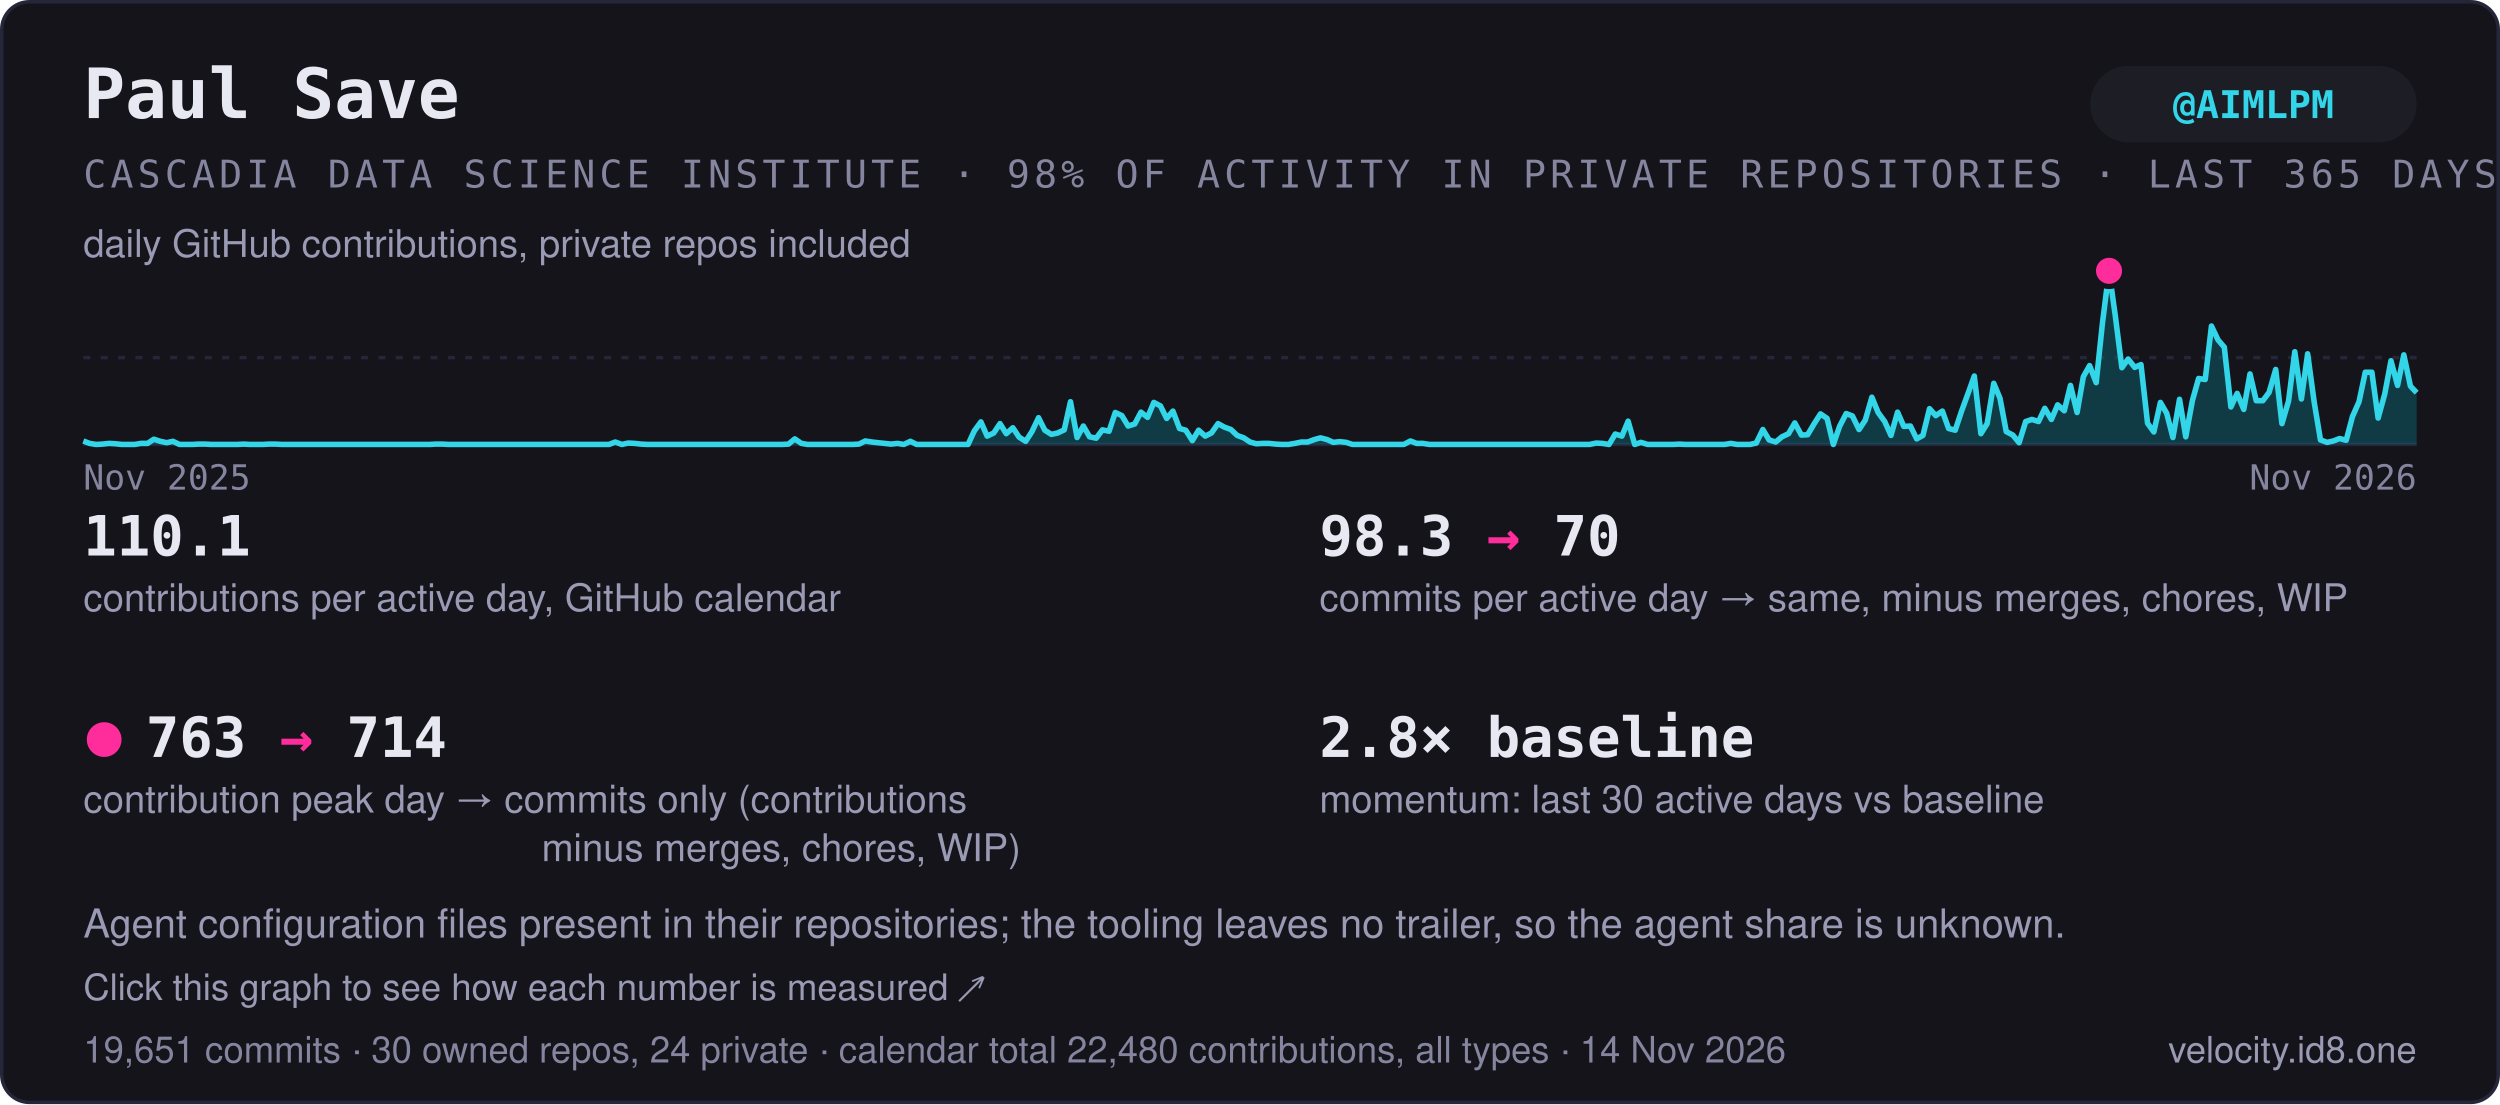
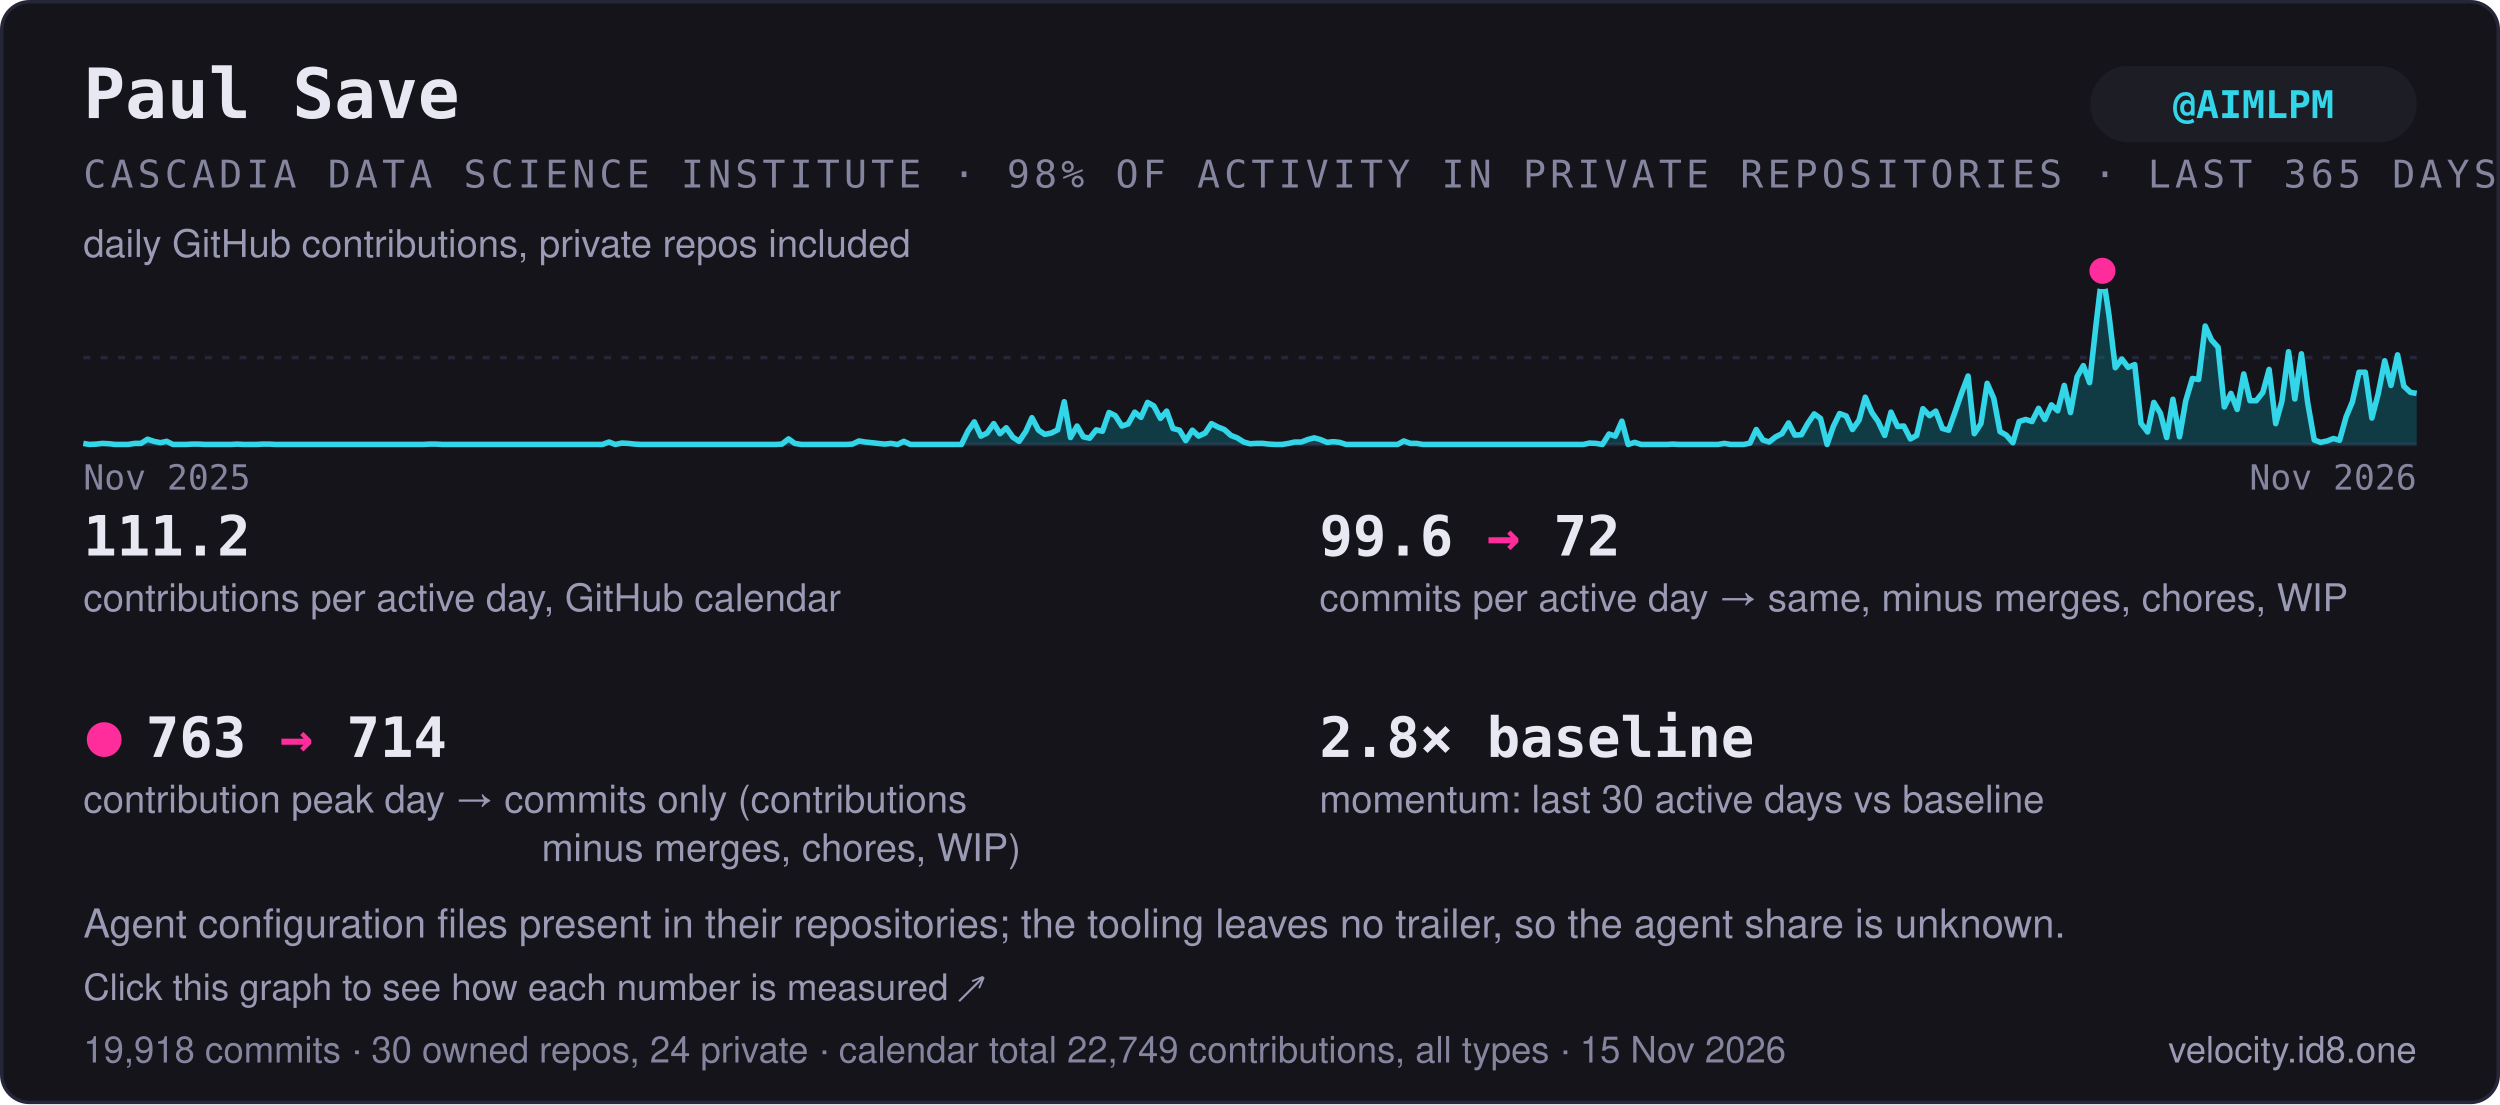
<svg xmlns="http://www.w3.org/2000/svg" width="720" height="318" viewBox="0 0 720 318" role="img" aria-label="Paul Save: Velocity Graph">
  <rect x="0.5" y="0.5" width="719" height="317" rx="8" fill="#14141A" stroke="#26263A" />
  <text x="24" y="34" font-family="Departure Mono, JetBrains Mono, ui-monospace, Menlo, monospace" font-size="20" font-weight="700" fill="#E8E8F2">Paul Save</text>
  <text x="24" y="54" font-family="Departure Mono, JetBrains Mono, ui-monospace, Menlo, monospace" font-size="11" letter-spacing="1.2" fill="#8585A0">CASCADIA DATA SCIENCE INSTITUTE · 98% OF ACTIVITY IN PRIVATE REPOSITORIES · LAST 365 DAYS</text>
  <rect x="602" y="19" width="94" height="22" rx="11" fill="#1D1D26" />
  <text x="649" y="34" text-anchor="middle" font-family="Departure Mono, JetBrains Mono, ui-monospace, Menlo, monospace" font-size="11" font-weight="600" fill="#33D6E8">@AIMLPM</text>
  <line x1="24" x2="696" y1="128" y2="128" stroke="#26263A" />
  <line x1="24" x2="696" y1="103.0" y2="103.0" stroke="#26263A" stroke-dasharray="2 3" />
-   <path d="M24.0,127.0 L25.8,127.7 L27.7,128.0 L29.5,127.9 L31.4,127.7 L33.2,127.8 L35.1,128.0 L36.9,128.0 L38.8,128.0 L40.6,127.7 L42.5,127.7 L44.3,126.5 L46.2,127.1 L48.0,127.5 L49.8,127.1 L51.7,128.0 L53.5,128.0 L55.4,128.0 L57.2,127.9 L59.1,127.9 L60.9,128.0 L62.8,128.0 L64.6,128.0 L66.5,128.0 L68.3,128.0 L70.2,127.9 L72.0,128.0 L73.8,128.0 L75.7,128.0 L77.5,127.9 L79.4,127.9 L81.2,128.0 L83.1,128.0 L84.9,128.0 L86.8,128.0 L88.6,128.0 L90.5,128.0 L92.3,128.0 L94.2,128.0 L96.0,128.0 L97.8,128.0 L99.7,128.0 L101.5,128.0 L103.4,128.0 L105.2,128.0 L107.1,128.0 L108.9,128.0 L110.8,128.0 L112.6,128.0 L114.5,128.0 L116.3,128.0 L118.2,128.0 L120.0,128.0 L121.8,128.0 L123.7,128.0 L125.5,127.9 L127.4,127.9 L129.2,128.0 L131.1,128.0 L132.9,128.0 L134.8,128.0 L136.6,128.0 L138.5,128.0 L140.3,128.0 L142.2,128.0 L144.0,128.0 L145.8,128.0 L147.7,128.0 L149.5,128.0 L151.4,128.0 L153.2,128.0 L155.1,128.0 L156.9,128.0 L158.8,128.0 L160.6,128.0 L162.5,128.0 L164.3,128.0 L166.2,128.0 L168.0,128.0 L169.8,128.0 L171.7,128.0 L173.5,128.0 L175.4,128.0 L177.2,127.3 L179.1,128.0 L180.9,127.6 L182.8,127.7 L184.6,127.9 L186.5,128.0 L188.3,128.0 L190.2,128.0 L192.0,128.0 L193.8,128.0 L195.7,128.0 L197.5,128.0 L199.4,128.0 L201.2,128.0 L203.1,128.0 L204.9,128.0 L206.8,128.0 L208.6,128.0 L210.5,128.0 L212.3,128.0 L214.2,128.0 L216.0,128.0 L217.8,128.0 L219.7,128.0 L221.5,128.0 L223.4,128.0 L225.2,128.0 L227.1,127.9 L228.9,126.4 L230.8,127.7 L232.6,128.0 L234.5,128.0 L236.3,128.0 L238.2,128.0 L240.0,128.0 L241.8,128.0 L243.7,128.0 L245.5,128.0 L247.4,127.9 L249.2,127.0 L251.1,127.3 L252.9,127.5 L254.8,127.7 L256.6,127.9 L258.5,127.7 L260.3,128.0 L262.2,127.1 L264.0,128.0 L265.8,128.0 L267.7,128.0 L269.5,128.0 L271.4,128.0 L273.2,128.0 L275.1,128.0 L276.9,128.0 L278.8,128.0 L280.6,124.1 L282.5,121.5 L284.3,125.6 L286.2,124.7 L288.0,122.0 L289.8,124.9 L291.7,123.2 L293.5,125.9 L295.4,127.1 L297.2,124.3 L299.1,120.3 L300.9,123.9 L302.8,125.1 L304.6,124.7 L306.5,123.8 L308.3,115.7 L310.2,126.0 L312.0,122.7 L313.8,125.8 L315.7,126.2 L317.5,123.8 L319.4,124.2 L321.2,118.8 L323.1,119.7 L324.9,122.7 L326.8,122.1 L328.6,118.7 L330.5,120.2 L332.3,115.9 L334.2,116.9 L336.0,120.5 L337.8,118.4 L339.7,123.4 L341.5,123.9 L343.4,126.9 L345.2,123.9 L347.1,125.6 L348.9,124.7 L350.8,122.0 L352.6,123.0 L354.5,123.7 L356.3,125.4 L358.2,126.1 L360.0,127.3 L361.8,127.8 L363.7,127.7 L365.5,127.7 L367.4,127.9 L369.2,128.0 L371.1,128.0 L372.9,127.7 L374.8,127.3 L376.6,127.3 L378.5,126.6 L380.3,126.1 L382.2,126.6 L384.0,127.4 L385.8,127.2 L387.7,127.4 L389.5,128.0 L391.4,128.0 L393.2,128.0 L395.1,128.0 L396.9,128.0 L398.8,128.0 L400.6,128.0 L402.5,128.0 L404.3,128.0 L406.2,127.0 L408.0,127.7 L409.8,127.7 L411.7,128.0 L413.5,128.0 L415.4,128.0 L417.2,128.0 L419.1,128.0 L420.9,128.0 L422.8,128.0 L424.6,128.0 L426.5,128.0 L428.3,128.0 L430.2,128.0 L432.0,128.0 L433.8,128.0 L435.7,128.0 L437.5,128.0 L439.4,128.0 L441.2,128.0 L443.1,128.0 L444.9,128.0 L446.8,128.0 L448.6,128.0 L450.5,128.0 L452.3,128.0 L454.2,128.0 L456.0,128.0 L457.8,128.0 L459.7,127.6 L461.5,127.7 L463.4,128.0 L465.2,125.0 L467.1,125.6 L468.9,121.3 L470.8,128.0 L472.6,127.4 L474.5,128.0 L476.3,128.0 L478.2,128.0 L480.0,128.0 L481.8,128.0 L483.7,127.9 L485.5,128.0 L487.4,128.0 L489.2,128.0 L491.1,128.0 L492.9,128.0 L494.8,128.0 L496.6,128.0 L498.5,127.7 L500.3,128.0 L502.2,128.0 L504.0,128.0 L505.8,127.6 L507.7,123.7 L509.5,126.7 L511.4,127.3 L513.2,125.8 L515.1,124.9 L516.9,121.8 L518.8,125.3 L520.6,125.2 L522.5,122.0 L524.3,119.2 L526.2,120.5 L528.0,128.0 L529.8,122.8 L531.7,119.1 L533.5,119.8 L535.4,123.7 L537.2,121.0 L539.1,114.4 L540.9,118.8 L542.8,121.4 L544.6,125.4 L546.5,118.7 L548.3,122.8 L550.2,122.7 L552.0,126.4 L553.8,125.4 L555.7,117.7 L557.5,119.7 L559.4,118.4 L561.2,123.4 L563.1,123.9 L564.9,118.5 L566.8,113.3 L568.6,108.3 L570.5,124.9 L572.3,122.0 L574.2,110.4 L576.0,114.7 L577.8,124.3 L579.7,125.3 L581.5,127.5 L583.4,121.4 L585.2,120.8 L587.1,121.4 L588.9,117.6 L590.8,120.8 L592.6,116.6 L594.5,118.3 L596.3,111.0 L598.2,118.8 L600.0,108.5 L601.8,105.3 L603.7,110.2 L605.5,93.1 L607.4,78.0 L609.2,90.9 L611.1,105.9 L612.9,103.4 L614.8,105.8 L616.6,105.0 L618.5,121.9 L620.3,124.4 L622.2,115.9 L624.0,119.0 L625.8,126.0 L627.7,115.0 L629.5,125.8 L631.4,115.4 L633.2,109.0 L635.1,109.3 L636.9,93.9 L638.8,97.9 L640.6,100.0 L642.5,117.2 L644.3,113.3 L646.2,117.9 L648.0,107.7 L649.8,115.4 L651.7,115.4 L653.5,113.0 L655.4,106.4 L657.2,122.0 L659.1,115.5 L660.9,101.3 L662.8,114.9 L664.6,101.9 L666.5,115.9 L668.3,126.7 L670.2,127.4 L672.0,127.0 L673.8,126.3 L675.7,126.8 L677.5,120.0 L679.4,115.7 L681.2,107.2 L683.1,107.2 L684.9,120.4 L686.8,113.5 L688.6,103.9 L690.5,111.0 L692.3,102.2 L694.2,111.2 L696.0,113.1 L696.0,128 L24,128 Z" fill="#0F6B78" fill-opacity="0.45" />
-   <path d="M24.0,127.0 L25.8,127.7 L27.7,128.0 L29.5,127.9 L31.4,127.7 L33.2,127.8 L35.1,128.0 L36.9,128.0 L38.8,128.0 L40.6,127.7 L42.5,127.7 L44.3,126.5 L46.2,127.1 L48.0,127.5 L49.8,127.1 L51.7,128.0 L53.5,128.0 L55.4,128.0 L57.2,127.9 L59.1,127.9 L60.9,128.0 L62.8,128.0 L64.6,128.0 L66.5,128.0 L68.3,128.0 L70.2,127.9 L72.0,128.0 L73.8,128.0 L75.7,128.0 L77.5,127.9 L79.4,127.9 L81.2,128.0 L83.1,128.0 L84.9,128.0 L86.8,128.0 L88.6,128.0 L90.5,128.0 L92.3,128.0 L94.2,128.0 L96.0,128.0 L97.8,128.0 L99.7,128.0 L101.5,128.0 L103.4,128.0 L105.2,128.0 L107.1,128.0 L108.9,128.0 L110.8,128.0 L112.6,128.0 L114.5,128.0 L116.3,128.0 L118.2,128.0 L120.0,128.0 L121.8,128.0 L123.7,128.0 L125.5,127.9 L127.4,127.9 L129.2,128.0 L131.1,128.0 L132.9,128.0 L134.8,128.0 L136.6,128.0 L138.5,128.0 L140.3,128.0 L142.2,128.0 L144.0,128.0 L145.8,128.0 L147.7,128.0 L149.5,128.0 L151.4,128.0 L153.2,128.0 L155.1,128.0 L156.9,128.0 L158.8,128.0 L160.6,128.0 L162.5,128.0 L164.3,128.0 L166.2,128.0 L168.0,128.0 L169.8,128.0 L171.7,128.0 L173.5,128.0 L175.4,128.0 L177.2,127.3 L179.1,128.0 L180.9,127.6 L182.8,127.7 L184.6,127.9 L186.5,128.0 L188.3,128.0 L190.2,128.0 L192.0,128.0 L193.8,128.0 L195.7,128.0 L197.5,128.0 L199.4,128.0 L201.2,128.0 L203.1,128.0 L204.9,128.0 L206.8,128.0 L208.6,128.0 L210.5,128.0 L212.3,128.0 L214.2,128.0 L216.0,128.0 L217.8,128.0 L219.7,128.0 L221.5,128.0 L223.4,128.0 L225.2,128.0 L227.1,127.9 L228.9,126.4 L230.8,127.7 L232.6,128.0 L234.5,128.0 L236.3,128.0 L238.2,128.0 L240.0,128.0 L241.8,128.0 L243.7,128.0 L245.5,128.0 L247.4,127.9 L249.2,127.0 L251.1,127.3 L252.9,127.5 L254.8,127.7 L256.6,127.9 L258.5,127.7 L260.3,128.0 L262.2,127.1 L264.0,128.0 L265.8,128.0 L267.7,128.0 L269.5,128.0 L271.4,128.0 L273.2,128.0 L275.1,128.0 L276.9,128.0 L278.8,128.0 L280.6,124.1 L282.5,121.5 L284.3,125.6 L286.2,124.7 L288.0,122.0 L289.8,124.9 L291.7,123.2 L293.5,125.9 L295.4,127.1 L297.2,124.3 L299.1,120.3 L300.9,123.9 L302.8,125.1 L304.6,124.7 L306.5,123.8 L308.3,115.7 L310.2,126.0 L312.0,122.7 L313.8,125.8 L315.7,126.2 L317.5,123.8 L319.4,124.2 L321.2,118.8 L323.1,119.7 L324.9,122.7 L326.8,122.1 L328.6,118.7 L330.5,120.2 L332.3,115.9 L334.2,116.9 L336.0,120.5 L337.8,118.4 L339.7,123.4 L341.5,123.9 L343.4,126.9 L345.2,123.9 L347.1,125.6 L348.9,124.7 L350.8,122.0 L352.6,123.0 L354.5,123.7 L356.3,125.4 L358.2,126.1 L360.0,127.3 L361.8,127.8 L363.7,127.7 L365.5,127.7 L367.4,127.9 L369.2,128.0 L371.1,128.0 L372.9,127.7 L374.8,127.3 L376.6,127.3 L378.5,126.6 L380.3,126.1 L382.2,126.6 L384.0,127.4 L385.8,127.2 L387.7,127.4 L389.5,128.0 L391.4,128.0 L393.2,128.0 L395.1,128.0 L396.9,128.0 L398.8,128.0 L400.6,128.0 L402.5,128.0 L404.3,128.0 L406.2,127.0 L408.0,127.7 L409.8,127.7 L411.7,128.0 L413.5,128.0 L415.4,128.0 L417.2,128.0 L419.1,128.0 L420.9,128.0 L422.8,128.0 L424.6,128.0 L426.5,128.0 L428.3,128.0 L430.2,128.0 L432.0,128.0 L433.8,128.0 L435.7,128.0 L437.5,128.0 L439.4,128.0 L441.2,128.0 L443.1,128.0 L444.9,128.0 L446.8,128.0 L448.6,128.0 L450.5,128.0 L452.3,128.0 L454.2,128.0 L456.0,128.0 L457.8,128.0 L459.7,127.6 L461.5,127.7 L463.4,128.0 L465.2,125.0 L467.1,125.6 L468.9,121.3 L470.8,128.0 L472.6,127.4 L474.5,128.0 L476.3,128.0 L478.2,128.0 L480.0,128.0 L481.8,128.0 L483.7,127.9 L485.5,128.0 L487.4,128.0 L489.2,128.0 L491.1,128.0 L492.9,128.0 L494.8,128.0 L496.6,128.0 L498.5,127.7 L500.3,128.0 L502.2,128.0 L504.0,128.0 L505.8,127.6 L507.7,123.7 L509.5,126.7 L511.4,127.3 L513.2,125.8 L515.1,124.9 L516.9,121.8 L518.8,125.3 L520.6,125.2 L522.5,122.0 L524.3,119.2 L526.2,120.5 L528.0,128.0 L529.8,122.8 L531.7,119.1 L533.5,119.8 L535.4,123.7 L537.2,121.0 L539.1,114.4 L540.9,118.8 L542.8,121.4 L544.6,125.4 L546.5,118.7 L548.3,122.8 L550.2,122.7 L552.0,126.4 L553.8,125.4 L555.7,117.7 L557.5,119.7 L559.4,118.4 L561.2,123.4 L563.1,123.9 L564.9,118.5 L566.8,113.3 L568.6,108.3 L570.5,124.9 L572.3,122.0 L574.2,110.4 L576.0,114.7 L577.8,124.3 L579.7,125.3 L581.5,127.5 L583.4,121.4 L585.2,120.8 L587.1,121.4 L588.9,117.6 L590.8,120.8 L592.6,116.6 L594.5,118.3 L596.3,111.0 L598.2,118.8 L600.0,108.5 L601.8,105.3 L603.7,110.2 L605.5,93.1 L607.4,78.0 L609.2,90.9 L611.1,105.9 L612.9,103.4 L614.8,105.8 L616.6,105.0 L618.5,121.9 L620.3,124.4 L622.2,115.9 L624.0,119.0 L625.8,126.0 L627.7,115.0 L629.5,125.8 L631.4,115.4 L633.2,109.0 L635.1,109.3 L636.9,93.9 L638.8,97.9 L640.6,100.0 L642.5,117.2 L644.3,113.3 L646.2,117.9 L648.0,107.7 L649.8,115.4 L651.7,115.4 L653.5,113.0 L655.4,106.4 L657.2,122.0 L659.1,115.5 L660.9,101.3 L662.8,114.9 L664.6,101.9 L666.5,115.9 L668.3,126.7 L670.2,127.4 L672.0,127.0 L673.8,126.3 L675.7,126.8 L677.5,120.0 L679.4,115.7 L681.2,107.2 L683.1,107.2 L684.9,120.4 L686.8,113.5 L688.6,103.9 L690.5,111.0 L692.3,102.2 L694.2,111.2 L696.0,113.1" fill="none" stroke="#33D6E8" stroke-width="1.6" stroke-linejoin="round" />
-   <circle cx="607.4" cy="78.0" r="4.5" fill="#FF2D9C" stroke="#14141A" stroke-width="1.5" />
+   <path d="M24.0,127.7 L25.8,128.0 L27.7,127.9 L29.5,127.7 L31.4,127.8 L33.2,128.0 L35.1,128.0 L36.9,128.0 L38.8,127.7 L40.6,127.7 L42.5,126.5 L44.3,127.1 L46.2,127.5 L48.0,127.1 L49.8,128.0 L51.7,128.0 L53.5,128.0 L55.4,127.9 L57.2,127.9 L59.1,128.0 L60.9,128.0 L62.8,128.0 L64.6,128.0 L66.5,128.0 L68.3,127.9 L70.2,128.0 L72.0,128.0 L73.8,128.0 L75.7,127.9 L77.5,127.9 L79.4,128.0 L81.2,128.0 L83.1,128.0 L84.9,128.0 L86.8,128.0 L88.6,128.0 L90.5,128.0 L92.3,128.0 L94.2,128.0 L96.0,128.0 L97.8,128.0 L99.7,128.0 L101.5,128.0 L103.4,128.0 L105.2,128.0 L107.1,128.0 L108.9,128.0 L110.8,128.0 L112.6,128.0 L114.5,128.0 L116.3,128.0 L118.2,128.0 L120.0,128.0 L121.8,128.0 L123.7,127.9 L125.5,127.9 L127.4,128.0 L129.2,128.0 L131.1,128.0 L132.9,128.0 L134.8,128.0 L136.6,128.0 L138.5,128.0 L140.3,128.0 L142.2,128.0 L144.0,128.0 L145.8,128.0 L147.7,128.0 L149.5,128.0 L151.4,128.0 L153.2,128.0 L155.1,128.0 L156.9,128.0 L158.8,128.0 L160.6,128.0 L162.5,128.0 L164.3,128.0 L166.2,128.0 L168.0,128.0 L169.8,128.0 L171.7,128.0 L173.5,128.0 L175.4,127.3 L177.2,128.0 L179.1,127.6 L180.9,127.7 L182.8,127.9 L184.6,128.0 L186.5,128.0 L188.3,128.0 L190.2,128.0 L192.0,128.0 L193.8,128.0 L195.7,128.0 L197.5,128.0 L199.4,128.0 L201.2,128.0 L203.1,128.0 L204.9,128.0 L206.8,128.0 L208.6,128.0 L210.5,128.0 L212.3,128.0 L214.2,128.0 L216.0,128.0 L217.8,128.0 L219.7,128.0 L221.5,128.0 L223.4,128.0 L225.2,127.9 L227.1,126.4 L228.9,127.7 L230.8,128.0 L232.6,128.0 L234.5,128.0 L236.3,128.0 L238.2,128.0 L240.0,128.0 L241.8,128.0 L243.7,128.0 L245.5,127.9 L247.4,127.0 L249.2,127.3 L251.1,127.5 L252.9,127.7 L254.8,127.9 L256.6,127.7 L258.5,128.0 L260.3,127.1 L262.2,128.0 L264.0,128.0 L265.8,128.0 L267.7,128.0 L269.5,128.0 L271.4,128.0 L273.2,128.0 L275.1,128.0 L276.9,128.0 L278.8,124.1 L280.6,121.5 L282.5,125.6 L284.3,124.7 L286.2,122.0 L288.0,124.9 L289.8,123.2 L291.7,125.9 L293.5,127.1 L295.4,124.3 L297.2,120.3 L299.1,123.9 L300.9,125.1 L302.8,124.7 L304.6,123.8 L306.5,115.7 L308.3,126.0 L310.2,122.7 L312.0,125.8 L313.8,126.2 L315.7,123.8 L317.5,124.2 L319.4,118.8 L321.2,119.7 L323.1,122.7 L324.9,122.1 L326.8,118.7 L328.6,120.2 L330.5,115.9 L332.3,116.9 L334.2,120.5 L336.0,118.4 L337.8,123.4 L339.7,123.9 L341.5,126.9 L343.4,123.9 L345.2,125.6 L347.1,124.7 L348.9,122.0 L350.8,123.0 L352.6,123.7 L354.5,125.4 L356.3,126.1 L358.2,127.3 L360.0,127.8 L361.8,127.7 L363.7,127.7 L365.5,127.9 L367.4,128.0 L369.2,128.0 L371.1,127.7 L372.9,127.3 L374.8,127.3 L376.6,126.6 L378.5,126.1 L380.3,126.6 L382.2,127.4 L384.0,127.2 L385.8,127.4 L387.7,128.0 L389.5,128.0 L391.4,128.0 L393.2,128.0 L395.1,128.0 L396.9,128.0 L398.8,128.0 L400.6,128.0 L402.5,128.0 L404.3,127.0 L406.2,127.7 L408.0,127.7 L409.8,128.0 L411.7,128.0 L413.5,128.0 L415.4,128.0 L417.2,128.0 L419.1,128.0 L420.9,128.0 L422.8,128.0 L424.6,128.0 L426.5,128.0 L428.3,128.0 L430.2,128.0 L432.0,128.0 L433.8,128.0 L435.7,128.0 L437.5,128.0 L439.4,128.0 L441.2,128.0 L443.1,128.0 L444.9,128.0 L446.8,128.0 L448.6,128.0 L450.5,128.0 L452.3,128.0 L454.2,128.0 L456.0,128.0 L457.8,127.6 L459.7,127.7 L461.5,128.0 L463.4,125.0 L465.2,125.6 L467.1,121.3 L468.9,128.0 L470.8,127.4 L472.6,128.0 L474.5,128.0 L476.3,128.0 L478.2,128.0 L480.0,128.0 L481.8,127.9 L483.7,128.0 L485.5,128.0 L487.4,128.0 L489.2,128.0 L491.1,128.0 L492.9,128.0 L494.8,128.0 L496.6,127.7 L498.5,128.0 L500.3,128.0 L502.2,128.0 L504.0,127.6 L505.8,123.7 L507.7,126.7 L509.5,127.3 L511.4,125.8 L513.2,124.9 L515.1,121.8 L516.9,125.3 L518.8,125.2 L520.6,122.0 L522.5,119.2 L524.3,120.5 L526.2,128.0 L528.0,122.8 L529.8,119.1 L531.7,119.8 L533.5,123.7 L535.4,121.0 L537.2,114.4 L539.1,118.8 L540.9,121.4 L542.8,125.4 L544.6,118.7 L546.5,122.8 L548.3,122.7 L550.2,126.4 L552.0,125.4 L553.8,117.7 L555.7,119.7 L557.5,118.4 L559.4,123.4 L561.2,123.9 L563.1,118.5 L564.9,113.3 L566.8,108.3 L568.6,124.9 L570.5,122.0 L572.3,110.4 L574.2,114.7 L576.0,124.3 L577.8,125.3 L579.7,127.5 L581.5,121.4 L583.4,120.8 L585.2,121.4 L587.1,117.6 L588.9,120.8 L590.8,116.6 L592.6,118.3 L594.5,111.0 L596.3,118.8 L598.2,108.5 L600.0,105.3 L601.8,110.2 L603.7,93.1 L605.5,78.0 L607.4,90.9 L609.2,105.9 L611.1,103.4 L612.9,105.8 L614.8,105.0 L616.6,121.9 L618.5,124.4 L620.3,115.9 L622.2,119.0 L624.0,126.0 L625.8,115.0 L627.7,125.8 L629.5,115.4 L631.4,109.0 L633.2,109.3 L635.1,93.9 L636.9,97.9 L638.8,100.0 L640.6,117.2 L642.5,113.3 L644.3,117.9 L646.2,107.7 L648.0,115.4 L649.8,115.4 L651.7,113.0 L653.5,106.4 L655.4,122.0 L657.2,115.5 L659.1,101.3 L660.9,114.9 L662.8,101.9 L664.6,115.9 L666.5,126.7 L668.3,127.4 L670.2,127.0 L672.0,126.3 L673.8,126.8 L675.7,120.0 L677.5,115.7 L679.4,107.2 L681.2,107.2 L683.1,120.4 L684.9,113.5 L686.8,103.9 L688.6,111.0 L690.5,102.2 L692.3,111.2 L694.2,113.0 L696.0,113.3 L696.0,128 L24,128 Z" fill="#0F6B78" fill-opacity="0.45" />
+   <path d="M24.0,127.7 L25.8,128.0 L27.7,127.9 L29.5,127.7 L31.4,127.8 L33.2,128.0 L35.1,128.0 L36.9,128.0 L38.8,127.7 L40.6,127.7 L42.5,126.5 L44.3,127.1 L46.2,127.5 L48.0,127.1 L49.8,128.0 L51.7,128.0 L53.5,128.0 L55.4,127.9 L57.2,127.9 L59.1,128.0 L60.9,128.0 L62.8,128.0 L64.6,128.0 L66.5,128.0 L68.3,127.9 L70.2,128.0 L72.0,128.0 L73.8,128.0 L75.7,127.9 L77.5,127.9 L79.4,128.0 L81.2,128.0 L83.1,128.0 L84.9,128.0 L86.8,128.0 L88.6,128.0 L90.5,128.0 L92.3,128.0 L94.2,128.0 L96.0,128.0 L97.8,128.0 L99.7,128.0 L101.5,128.0 L103.4,128.0 L105.2,128.0 L107.1,128.0 L108.9,128.0 L110.8,128.0 L112.6,128.0 L114.5,128.0 L116.3,128.0 L118.2,128.0 L120.0,128.0 L121.8,128.0 L123.7,127.9 L125.5,127.9 L127.4,128.0 L129.2,128.0 L131.1,128.0 L132.9,128.0 L134.8,128.0 L136.6,128.0 L138.5,128.0 L140.3,128.0 L142.2,128.0 L144.0,128.0 L145.8,128.0 L147.7,128.0 L149.5,128.0 L151.4,128.0 L153.2,128.0 L155.1,128.0 L156.9,128.0 L158.8,128.0 L160.6,128.0 L162.5,128.0 L164.3,128.0 L166.2,128.0 L168.0,128.0 L169.8,128.0 L171.7,128.0 L173.5,128.0 L175.4,127.3 L177.2,128.0 L179.1,127.6 L180.9,127.7 L182.8,127.9 L184.6,128.0 L186.5,128.0 L188.3,128.0 L190.2,128.0 L192.0,128.0 L193.8,128.0 L195.7,128.0 L197.5,128.0 L199.4,128.0 L201.2,128.0 L203.1,128.0 L204.9,128.0 L206.8,128.0 L208.6,128.0 L210.5,128.0 L212.3,128.0 L214.2,128.0 L216.0,128.0 L217.8,128.0 L219.7,128.0 L221.5,128.0 L223.4,128.0 L225.2,127.9 L227.1,126.4 L228.9,127.7 L230.8,128.0 L232.6,128.0 L234.5,128.0 L236.3,128.0 L238.2,128.0 L240.0,128.0 L241.8,128.0 L243.7,128.0 L245.5,127.9 L247.4,127.0 L249.2,127.3 L251.1,127.5 L252.9,127.7 L254.8,127.9 L256.6,127.7 L258.5,128.0 L260.3,127.1 L262.2,128.0 L264.0,128.0 L265.8,128.0 L267.7,128.0 L269.5,128.0 L271.4,128.0 L273.2,128.0 L275.1,128.0 L276.9,128.0 L278.8,124.1 L280.6,121.5 L282.5,125.6 L284.3,124.7 L286.2,122.0 L288.0,124.9 L289.8,123.2 L291.7,125.9 L293.5,127.1 L295.4,124.3 L297.2,120.3 L299.1,123.9 L300.9,125.1 L302.8,124.7 L304.6,123.8 L306.5,115.7 L308.3,126.0 L310.2,122.7 L312.0,125.8 L313.8,126.2 L315.7,123.8 L317.5,124.2 L319.4,118.8 L321.2,119.7 L323.1,122.7 L324.9,122.1 L326.8,118.7 L328.6,120.2 L330.5,115.9 L332.3,116.9 L334.2,120.5 L336.0,118.4 L337.8,123.4 L339.7,123.9 L341.5,126.9 L343.4,123.9 L345.2,125.6 L347.1,124.7 L348.9,122.0 L350.8,123.0 L352.6,123.7 L354.5,125.4 L356.3,126.1 L358.2,127.3 L360.0,127.8 L361.8,127.7 L363.7,127.7 L365.5,127.9 L367.4,128.0 L369.2,128.0 L371.1,127.7 L372.9,127.3 L374.8,127.3 L376.6,126.6 L378.5,126.1 L380.3,126.6 L382.2,127.4 L384.0,127.2 L385.8,127.4 L387.7,128.0 L389.5,128.0 L391.4,128.0 L393.2,128.0 L395.1,128.0 L396.9,128.0 L398.8,128.0 L400.6,128.0 L402.5,128.0 L404.3,127.0 L406.2,127.7 L408.0,127.7 L409.8,128.0 L411.7,128.0 L413.5,128.0 L415.4,128.0 L417.2,128.0 L419.1,128.0 L420.9,128.0 L422.8,128.0 L424.6,128.0 L426.5,128.0 L428.3,128.0 L430.2,128.0 L432.0,128.0 L433.8,128.0 L435.7,128.0 L437.5,128.0 L439.4,128.0 L441.2,128.0 L443.1,128.0 L444.9,128.0 L446.8,128.0 L448.6,128.0 L450.5,128.0 L452.3,128.0 L454.2,128.0 L456.0,128.0 L457.8,127.6 L459.7,127.7 L461.5,128.0 L463.4,125.0 L465.2,125.6 L467.1,121.3 L468.9,128.0 L470.8,127.4 L472.6,128.0 L474.5,128.0 L476.3,128.0 L478.2,128.0 L480.0,128.0 L481.8,127.9 L483.7,128.0 L485.5,128.0 L487.4,128.0 L489.2,128.0 L491.1,128.0 L492.9,128.0 L494.8,128.0 L496.6,127.7 L498.5,128.0 L500.3,128.0 L502.2,128.0 L504.0,127.6 L505.8,123.7 L507.7,126.7 L509.5,127.3 L511.4,125.8 L513.2,124.9 L515.1,121.8 L516.9,125.3 L518.8,125.2 L520.6,122.0 L522.5,119.2 L524.3,120.5 L526.2,128.0 L528.0,122.8 L529.8,119.1 L531.7,119.8 L533.5,123.7 L535.4,121.0 L537.2,114.4 L539.1,118.8 L540.9,121.4 L542.8,125.4 L544.6,118.7 L546.5,122.8 L548.3,122.7 L550.2,126.4 L552.0,125.4 L553.8,117.7 L555.7,119.7 L557.5,118.4 L559.4,123.4 L561.2,123.9 L563.1,118.5 L564.9,113.3 L566.8,108.3 L568.6,124.9 L570.5,122.0 L572.3,110.4 L574.2,114.7 L576.0,124.3 L577.8,125.3 L579.7,127.5 L581.5,121.4 L583.4,120.8 L585.2,121.4 L587.1,117.6 L588.9,120.8 L590.8,116.6 L592.6,118.3 L594.5,111.0 L596.3,118.8 L598.2,108.5 L600.0,105.3 L601.8,110.2 L603.7,93.1 L605.5,78.0 L607.4,90.9 L609.2,105.9 L611.1,103.4 L612.9,105.8 L614.8,105.0 L616.6,121.9 L618.5,124.4 L620.3,115.9 L622.2,119.0 L624.0,126.0 L625.8,115.0 L627.7,125.8 L629.5,115.4 L631.4,109.0 L633.2,109.3 L635.1,93.9 L636.9,97.9 L638.8,100.0 L640.6,117.2 L642.5,113.3 L644.3,117.9 L646.2,107.7 L648.0,115.4 L649.8,115.4 L651.7,113.0 L653.5,106.4 L655.4,122.0 L657.2,115.5 L659.1,101.3 L660.9,114.9 L662.8,101.9 L664.6,115.9 L666.5,126.7 L668.3,127.4 L670.2,127.0 L672.0,126.3 L673.8,126.8 L675.7,120.0 L677.5,115.7 L679.4,107.2 L681.2,107.2 L683.1,120.4 L684.9,113.5 L686.8,103.9 L688.6,111.0 L690.5,102.2 L692.3,111.2 L694.2,113.0 L696.0,113.3" fill="none" stroke="#33D6E8" stroke-width="1.6" stroke-linejoin="round" />
+   <circle cx="605.5" cy="78.0" r="4.5" fill="#FF2D9C" stroke="#14141A" stroke-width="1.5" />
  <text x="24" y="141" font-family="Departure Mono, JetBrains Mono, ui-monospace, Menlo, monospace" font-size="10" fill="#8585A0">Nov 2025</text>
  <text x="696" y="141" text-anchor="end" font-family="Departure Mono, JetBrains Mono, ui-monospace, Menlo, monospace" font-size="10" fill="#8585A0">Nov 2026</text>
  <text x="24" y="74" font-family="-apple-system, BlinkMacSystemFont, 'Segoe UI', Helvetica, Arial, sans-serif" font-size="11" fill="#9A9AB5">daily GitHub contributions, private repos included</text>
-   <text x="24" y="160" font-family="Departure Mono, JetBrains Mono, ui-monospace, Menlo, monospace" font-size="16" font-weight="600" fill="#E8E8F2">110.1</text>
+   <text x="24" y="160" font-family="Departure Mono, JetBrains Mono, ui-monospace, Menlo, monospace" font-size="16" font-weight="600" fill="#E8E8F2">111.2</text>
  <text x="24" y="176" font-family="-apple-system, BlinkMacSystemFont, 'Segoe UI', Helvetica, Arial, sans-serif" font-size="11" fill="#9A9AB5">contributions per active day, GitHub calendar</text>
-   <text x="380" y="160" font-family="Departure Mono, JetBrains Mono, ui-monospace, Menlo, monospace" font-size="16" font-weight="600" fill="#E8E8F2">98.3 <tspan fill="#FF2D9C">→</tspan> 70</text>
+   <text x="380" y="160" font-family="Departure Mono, JetBrains Mono, ui-monospace, Menlo, monospace" font-size="16" font-weight="600" fill="#E8E8F2">99.6 <tspan fill="#FF2D9C">→</tspan> 72</text>
  <text x="380" y="176" font-family="-apple-system, BlinkMacSystemFont, 'Segoe UI', Helvetica, Arial, sans-serif" font-size="11" fill="#9A9AB5">commits per active day → same, minus merges, chores, WIP</text>
  <circle cx="30" cy="213" r="5" fill="#FF2D9C" />
  <text x="42" y="218" font-family="Departure Mono, JetBrains Mono, ui-monospace, Menlo, monospace" font-size="16" font-weight="600" fill="#E8E8F2">763 <tspan fill="#FF2D9C">→</tspan> 714</text>
  <text x="24" y="234" font-family="-apple-system, BlinkMacSystemFont, 'Segoe UI', Helvetica, Arial, sans-serif" font-size="11" fill="#9A9AB5">contribution peak day → commits only (contributions</text>
  <text x="156" y="248" font-family="-apple-system, BlinkMacSystemFont, 'Segoe UI', Helvetica, Arial, sans-serif" font-size="11" fill="#9A9AB5">minus merges, chores, WIP)</text>
  <text x="380" y="218" font-family="Departure Mono, JetBrains Mono, ui-monospace, Menlo, monospace" font-size="16" font-weight="600" fill="#E8E8F2">2.8× baseline</text>
  <text x="380" y="234" font-family="-apple-system, BlinkMacSystemFont, 'Segoe UI', Helvetica, Arial, sans-serif" font-size="11" fill="#9A9AB5">momentum: last 30 active days vs baseline</text>
  <text x="24" y="270" font-family="-apple-system, BlinkMacSystemFont, 'Segoe UI', Helvetica, Arial, sans-serif" font-size="11.5" fill="#9A9AB5">Agent configuration files present in their repositories; the tooling leaves no trailer, so the agent share is unknown.</text>
  <text x="24" y="288" font-family="-apple-system, BlinkMacSystemFont, 'Segoe UI', Helvetica, Arial, sans-serif" font-size="10.5" fill="#9A9AB5">Click this graph to see how each number is measured ↗</text>
-   <text x="24" y="306" font-family="-apple-system, BlinkMacSystemFont, 'Segoe UI', Helvetica, Arial, sans-serif" font-size="10.5" fill="#8585A0">19,651 commits · 30 owned repos, 24 private · calendar total 22,480 contributions, all types · 14 Nov 2026</text>
+   <text x="24" y="306" font-family="-apple-system, BlinkMacSystemFont, 'Segoe UI', Helvetica, Arial, sans-serif" font-size="10.5" fill="#8585A0">19,918 commits · 30 owned repos, 24 private · calendar total 22,749 contributions, all types · 15 Nov 2026</text>
  <text x="696" y="306" text-anchor="end" font-family="-apple-system, BlinkMacSystemFont, 'Segoe UI', Helvetica, Arial, sans-serif" font-size="10.5" fill="#9A9AB5">velocity.id8.one</text>
</svg>
